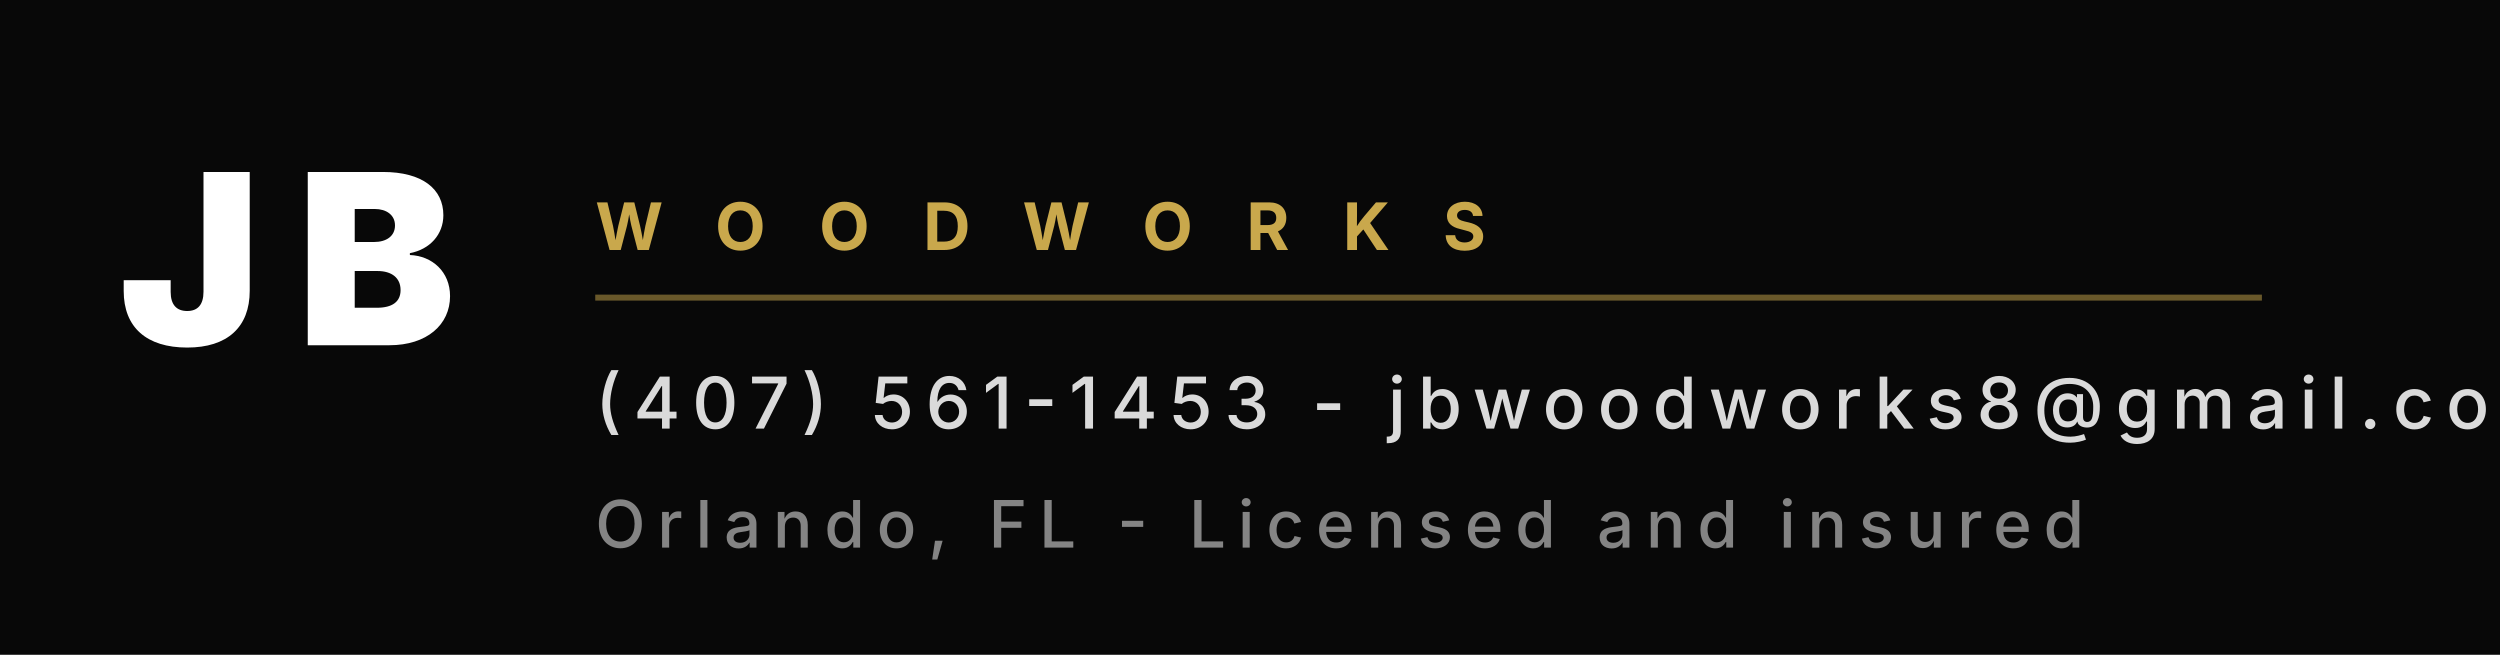
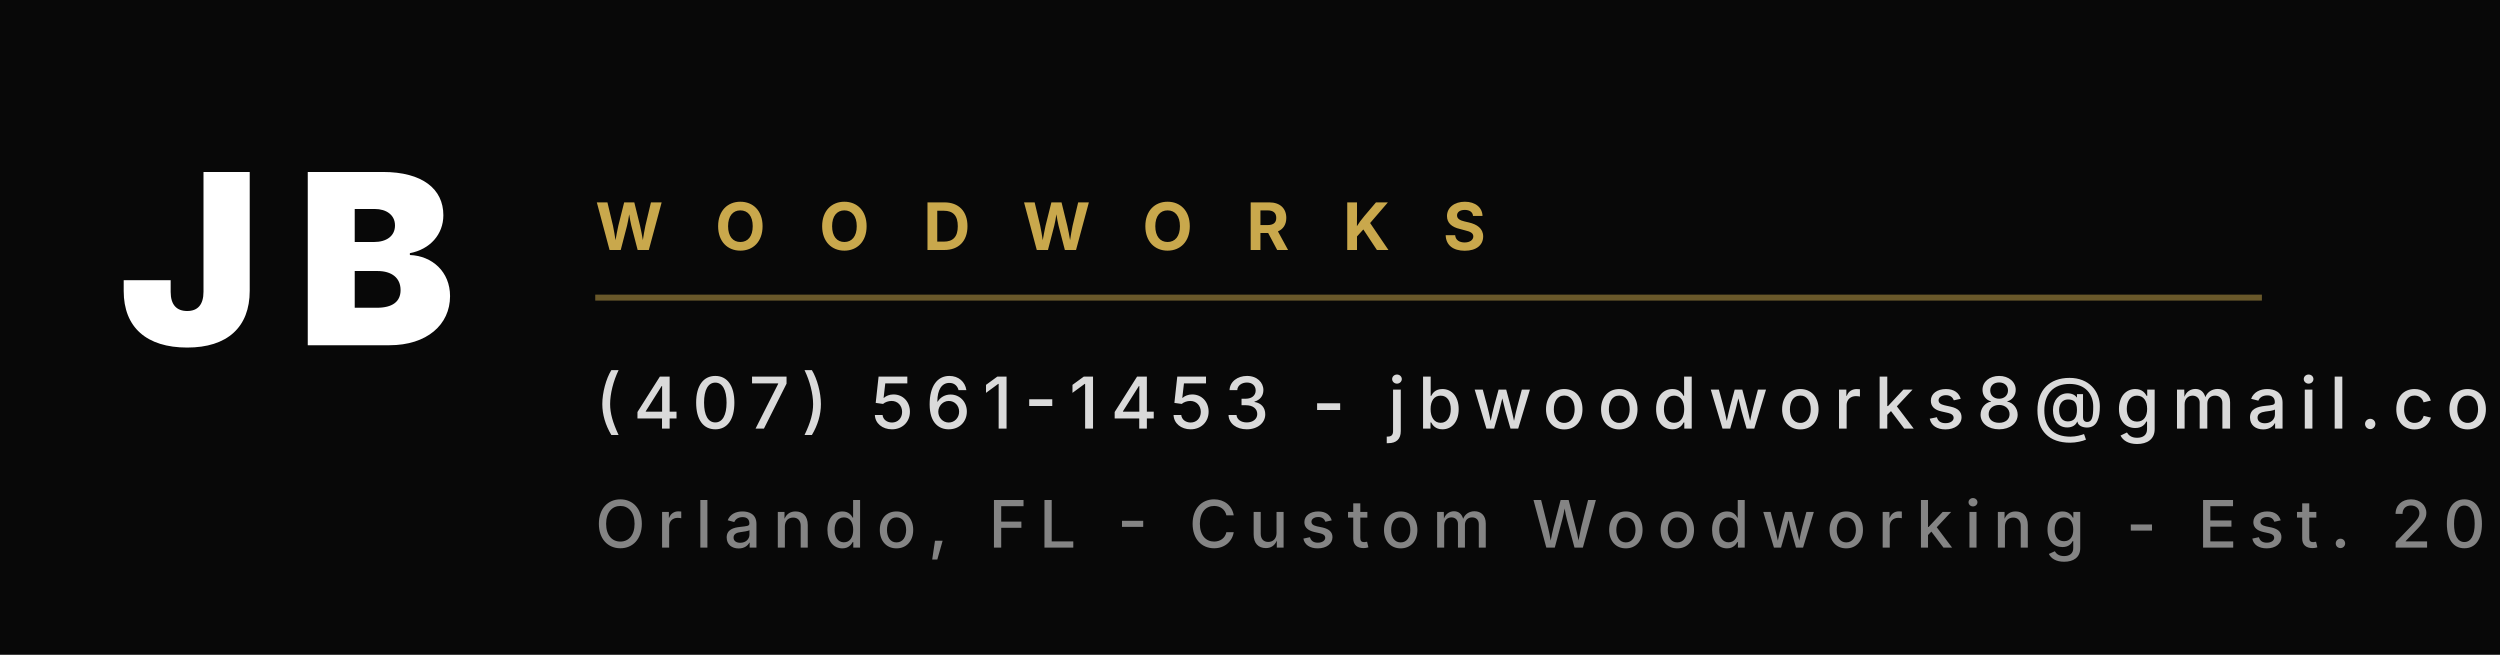
<svg xmlns="http://www.w3.org/2000/svg" viewBox="0 0 420 110" role="img" aria-label="JB Woodworks signature">
  <rect width="420" height="110" fill="#080808" />
  <text x="20" y="58" fill="#ffffff" font-family="Inter, sans-serif" font-size="40" font-weight="900" letter-spacing="6">JB</text>
  <text x="100" y="42" fill="#c9a84c" font-family="Inter, sans-serif" font-size="11" font-weight="700" letter-spacing="9">WOODWORKS</text>
  <line x1="100" y1="50" x2="380" y2="50" stroke="#c9a84c" stroke-width="1" opacity="0.5" />
  <text x="100" y="72" fill="rgba(255,255,255,0.85)" font-family="Inter, sans-serif" font-size="12" font-weight="500" letter-spacing="2">(407) 561-1453  -  jbwoodworks8@gmail.com</text>
-   <text x="100" y="92" fill="rgba(255,255,255,0.5)" font-family="Inter, sans-serif" font-size="11" font-weight="500" letter-spacing="2">Orlando, FL  -  Licensed and insured</text>
+   <text x="100" y="92" fill="rgba(255,255,255,0.5)" font-family="Inter, sans-serif" font-size="11" font-weight="500" letter-spacing="2">Orlando, FL  -  Custom Woodworking  -  Est. 2019</text>
</svg>
